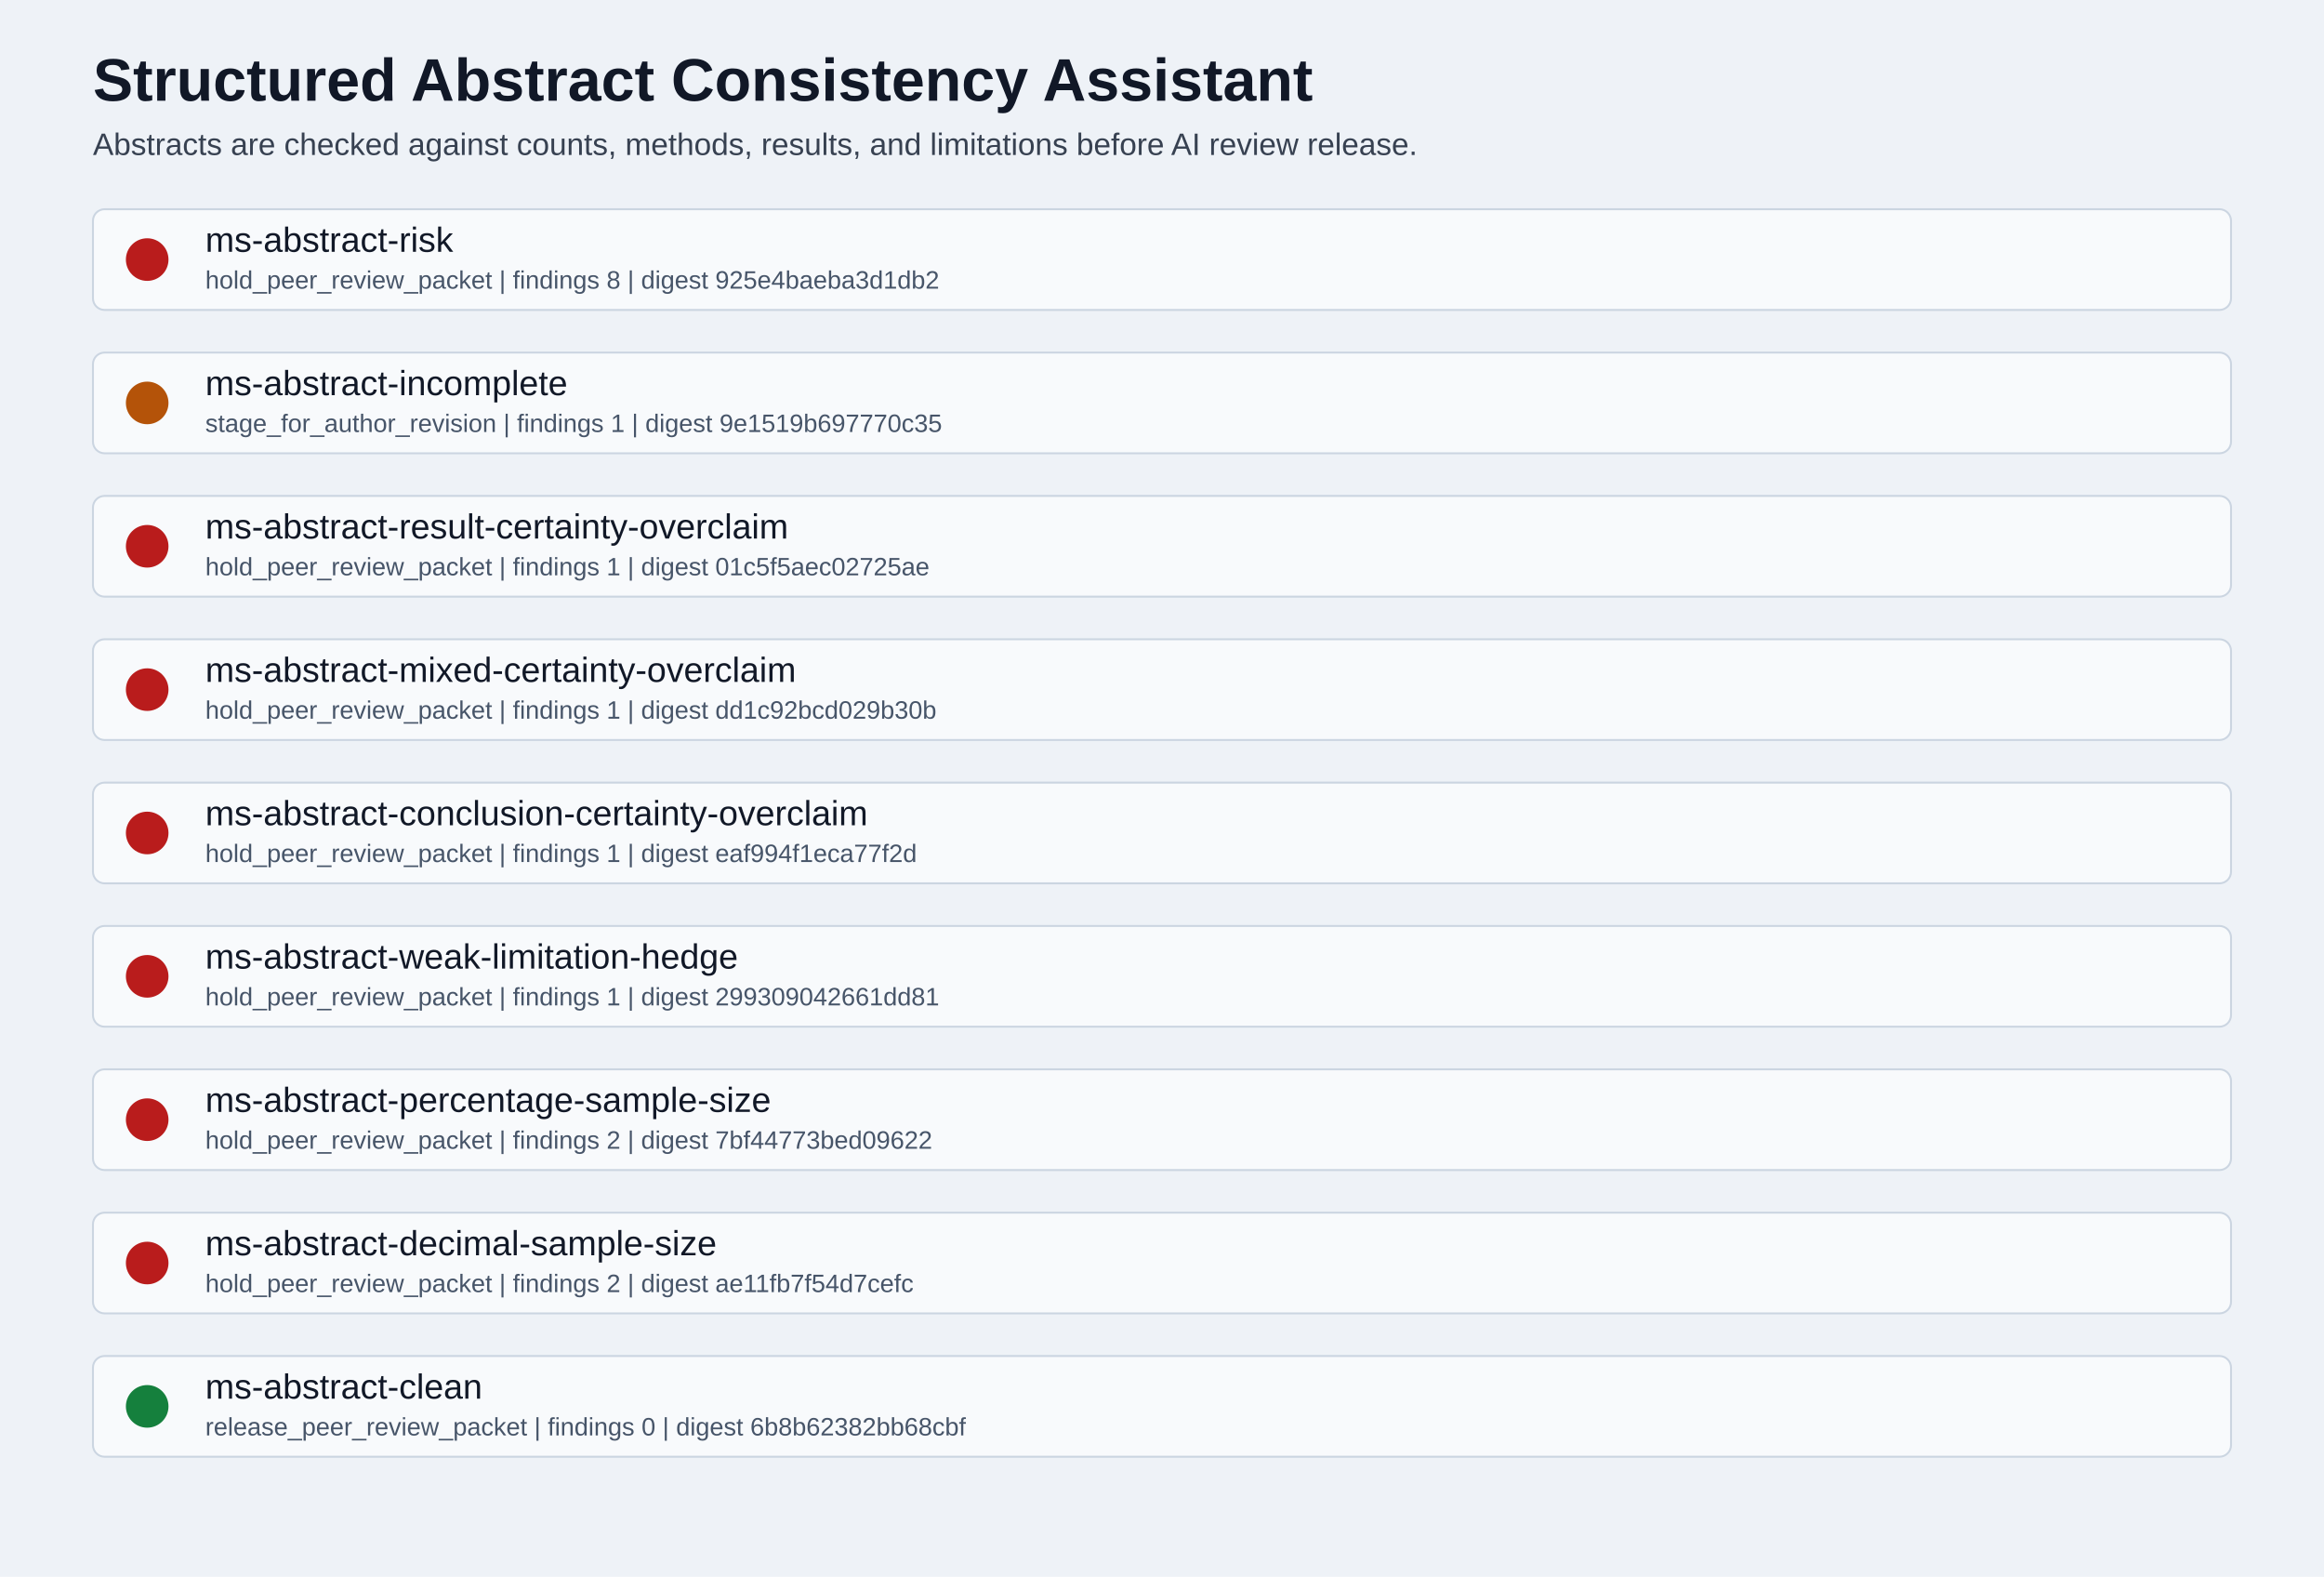
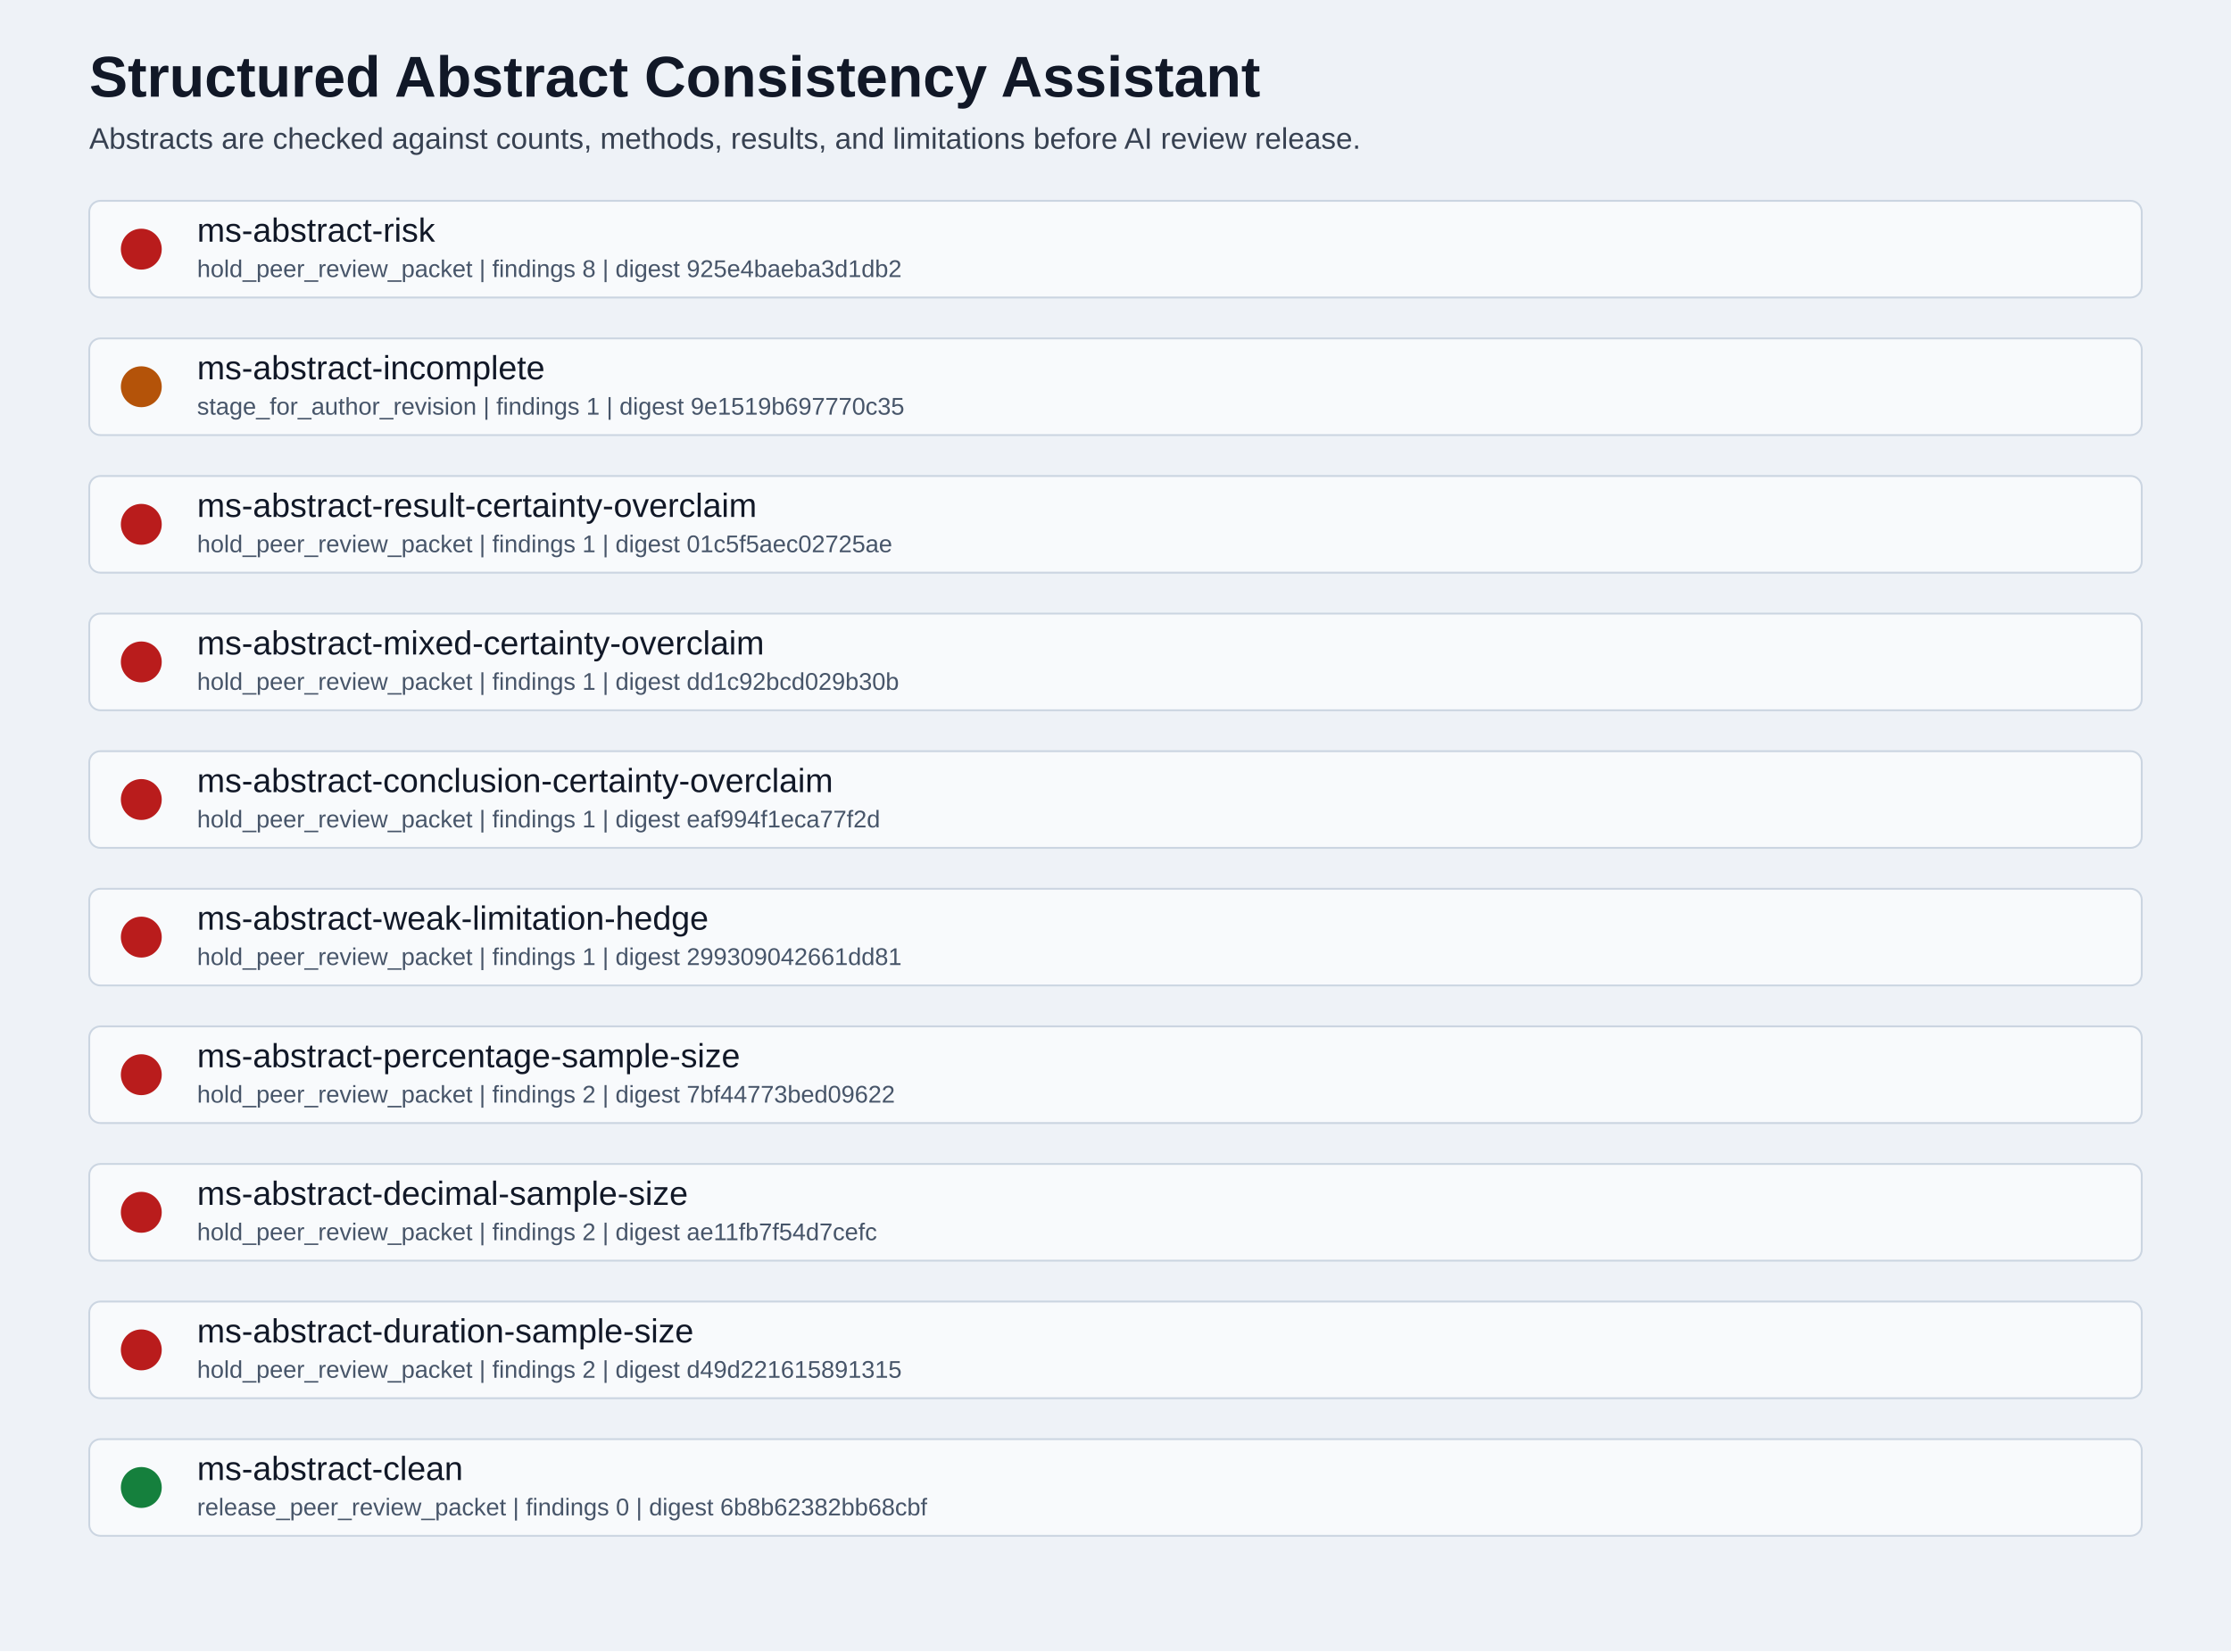
- <svg xmlns="http://www.w3.org/2000/svg" width="1200" height="814" viewBox="0 0 1200 814">
-   <rect width="1200" height="814" fill="#eef2f7" />
+ <svg xmlns="http://www.w3.org/2000/svg" width="1200" height="888" viewBox="0 0 1200 888">
+   <rect width="1200" height="888" fill="#eef2f7" />
  <text x="48" y="52" font-size="31" font-family="Arial" font-weight="700" fill="#111827">Structured Abstract Consistency Assistant</text>
  <text x="48" y="80" font-size="16" font-family="Arial" fill="#374151">Abstracts are checked against counts, methods, results, and limitations before AI review release.</text>
  <g transform="translate(48 108)">
    <rect width="1104" height="52" rx="6" fill="#f8fafc" stroke="#cbd5e1" />
    <circle cx="28" cy="26" r="11" fill="#b91c1c" />
    <text x="58" y="22" font-size="18" font-family="Arial" fill="#111827">ms-abstract-risk</text>
    <text x="58" y="41" font-size="13" font-family="Arial" fill="#475569">hold_peer_review_packet | findings 8 | digest 925e4baeba3d1db2</text>
  </g>
  <g transform="translate(48 182)">
    <rect width="1104" height="52" rx="6" fill="#f8fafc" stroke="#cbd5e1" />
    <circle cx="28" cy="26" r="11" fill="#b45309" />
    <text x="58" y="22" font-size="18" font-family="Arial" fill="#111827">ms-abstract-incomplete</text>
    <text x="58" y="41" font-size="13" font-family="Arial" fill="#475569">stage_for_author_revision | findings 1 | digest 9e1519b697770c35</text>
  </g>
  <g transform="translate(48 256)">
    <rect width="1104" height="52" rx="6" fill="#f8fafc" stroke="#cbd5e1" />
    <circle cx="28" cy="26" r="11" fill="#b91c1c" />
    <text x="58" y="22" font-size="18" font-family="Arial" fill="#111827">ms-abstract-result-certainty-overclaim</text>
    <text x="58" y="41" font-size="13" font-family="Arial" fill="#475569">hold_peer_review_packet | findings 1 | digest 01c5f5aec02725ae</text>
  </g>
  <g transform="translate(48 330)">
    <rect width="1104" height="52" rx="6" fill="#f8fafc" stroke="#cbd5e1" />
    <circle cx="28" cy="26" r="11" fill="#b91c1c" />
    <text x="58" y="22" font-size="18" font-family="Arial" fill="#111827">ms-abstract-mixed-certainty-overclaim</text>
    <text x="58" y="41" font-size="13" font-family="Arial" fill="#475569">hold_peer_review_packet | findings 1 | digest dd1c92bcd029b30b</text>
  </g>
  <g transform="translate(48 404)">
    <rect width="1104" height="52" rx="6" fill="#f8fafc" stroke="#cbd5e1" />
    <circle cx="28" cy="26" r="11" fill="#b91c1c" />
    <text x="58" y="22" font-size="18" font-family="Arial" fill="#111827">ms-abstract-conclusion-certainty-overclaim</text>
    <text x="58" y="41" font-size="13" font-family="Arial" fill="#475569">hold_peer_review_packet | findings 1 | digest eaf994f1eca77f2d</text>
  </g>
  <g transform="translate(48 478)">
    <rect width="1104" height="52" rx="6" fill="#f8fafc" stroke="#cbd5e1" />
    <circle cx="28" cy="26" r="11" fill="#b91c1c" />
    <text x="58" y="22" font-size="18" font-family="Arial" fill="#111827">ms-abstract-weak-limitation-hedge</text>
    <text x="58" y="41" font-size="13" font-family="Arial" fill="#475569">hold_peer_review_packet | findings 1 | digest 299309042661dd81</text>
  </g>
  <g transform="translate(48 552)">
    <rect width="1104" height="52" rx="6" fill="#f8fafc" stroke="#cbd5e1" />
    <circle cx="28" cy="26" r="11" fill="#b91c1c" />
    <text x="58" y="22" font-size="18" font-family="Arial" fill="#111827">ms-abstract-percentage-sample-size</text>
    <text x="58" y="41" font-size="13" font-family="Arial" fill="#475569">hold_peer_review_packet | findings 2 | digest 7bf44773bed09622</text>
  </g>
  <g transform="translate(48 626)">
    <rect width="1104" height="52" rx="6" fill="#f8fafc" stroke="#cbd5e1" />
    <circle cx="28" cy="26" r="11" fill="#b91c1c" />
    <text x="58" y="22" font-size="18" font-family="Arial" fill="#111827">ms-abstract-decimal-sample-size</text>
    <text x="58" y="41" font-size="13" font-family="Arial" fill="#475569">hold_peer_review_packet | findings 2 | digest ae11fb7f54d7cefc</text>
  </g>
  <g transform="translate(48 700)">
    <rect width="1104" height="52" rx="6" fill="#f8fafc" stroke="#cbd5e1" />
+     <circle cx="28" cy="26" r="11" fill="#b91c1c" />
+     <text x="58" y="22" font-size="18" font-family="Arial" fill="#111827">ms-abstract-duration-sample-size</text>
+     <text x="58" y="41" font-size="13" font-family="Arial" fill="#475569">hold_peer_review_packet | findings 2 | digest d49d221615891315</text>
+   </g>
+   <g transform="translate(48 774)">
+     <rect width="1104" height="52" rx="6" fill="#f8fafc" stroke="#cbd5e1" />
    <circle cx="28" cy="26" r="11" fill="#15803d" />
    <text x="58" y="22" font-size="18" font-family="Arial" fill="#111827">ms-abstract-clean</text>
    <text x="58" y="41" font-size="13" font-family="Arial" fill="#475569">release_peer_review_packet | findings 0 | digest 6b8b62382bb68cbf</text>
  </g>
</svg>
